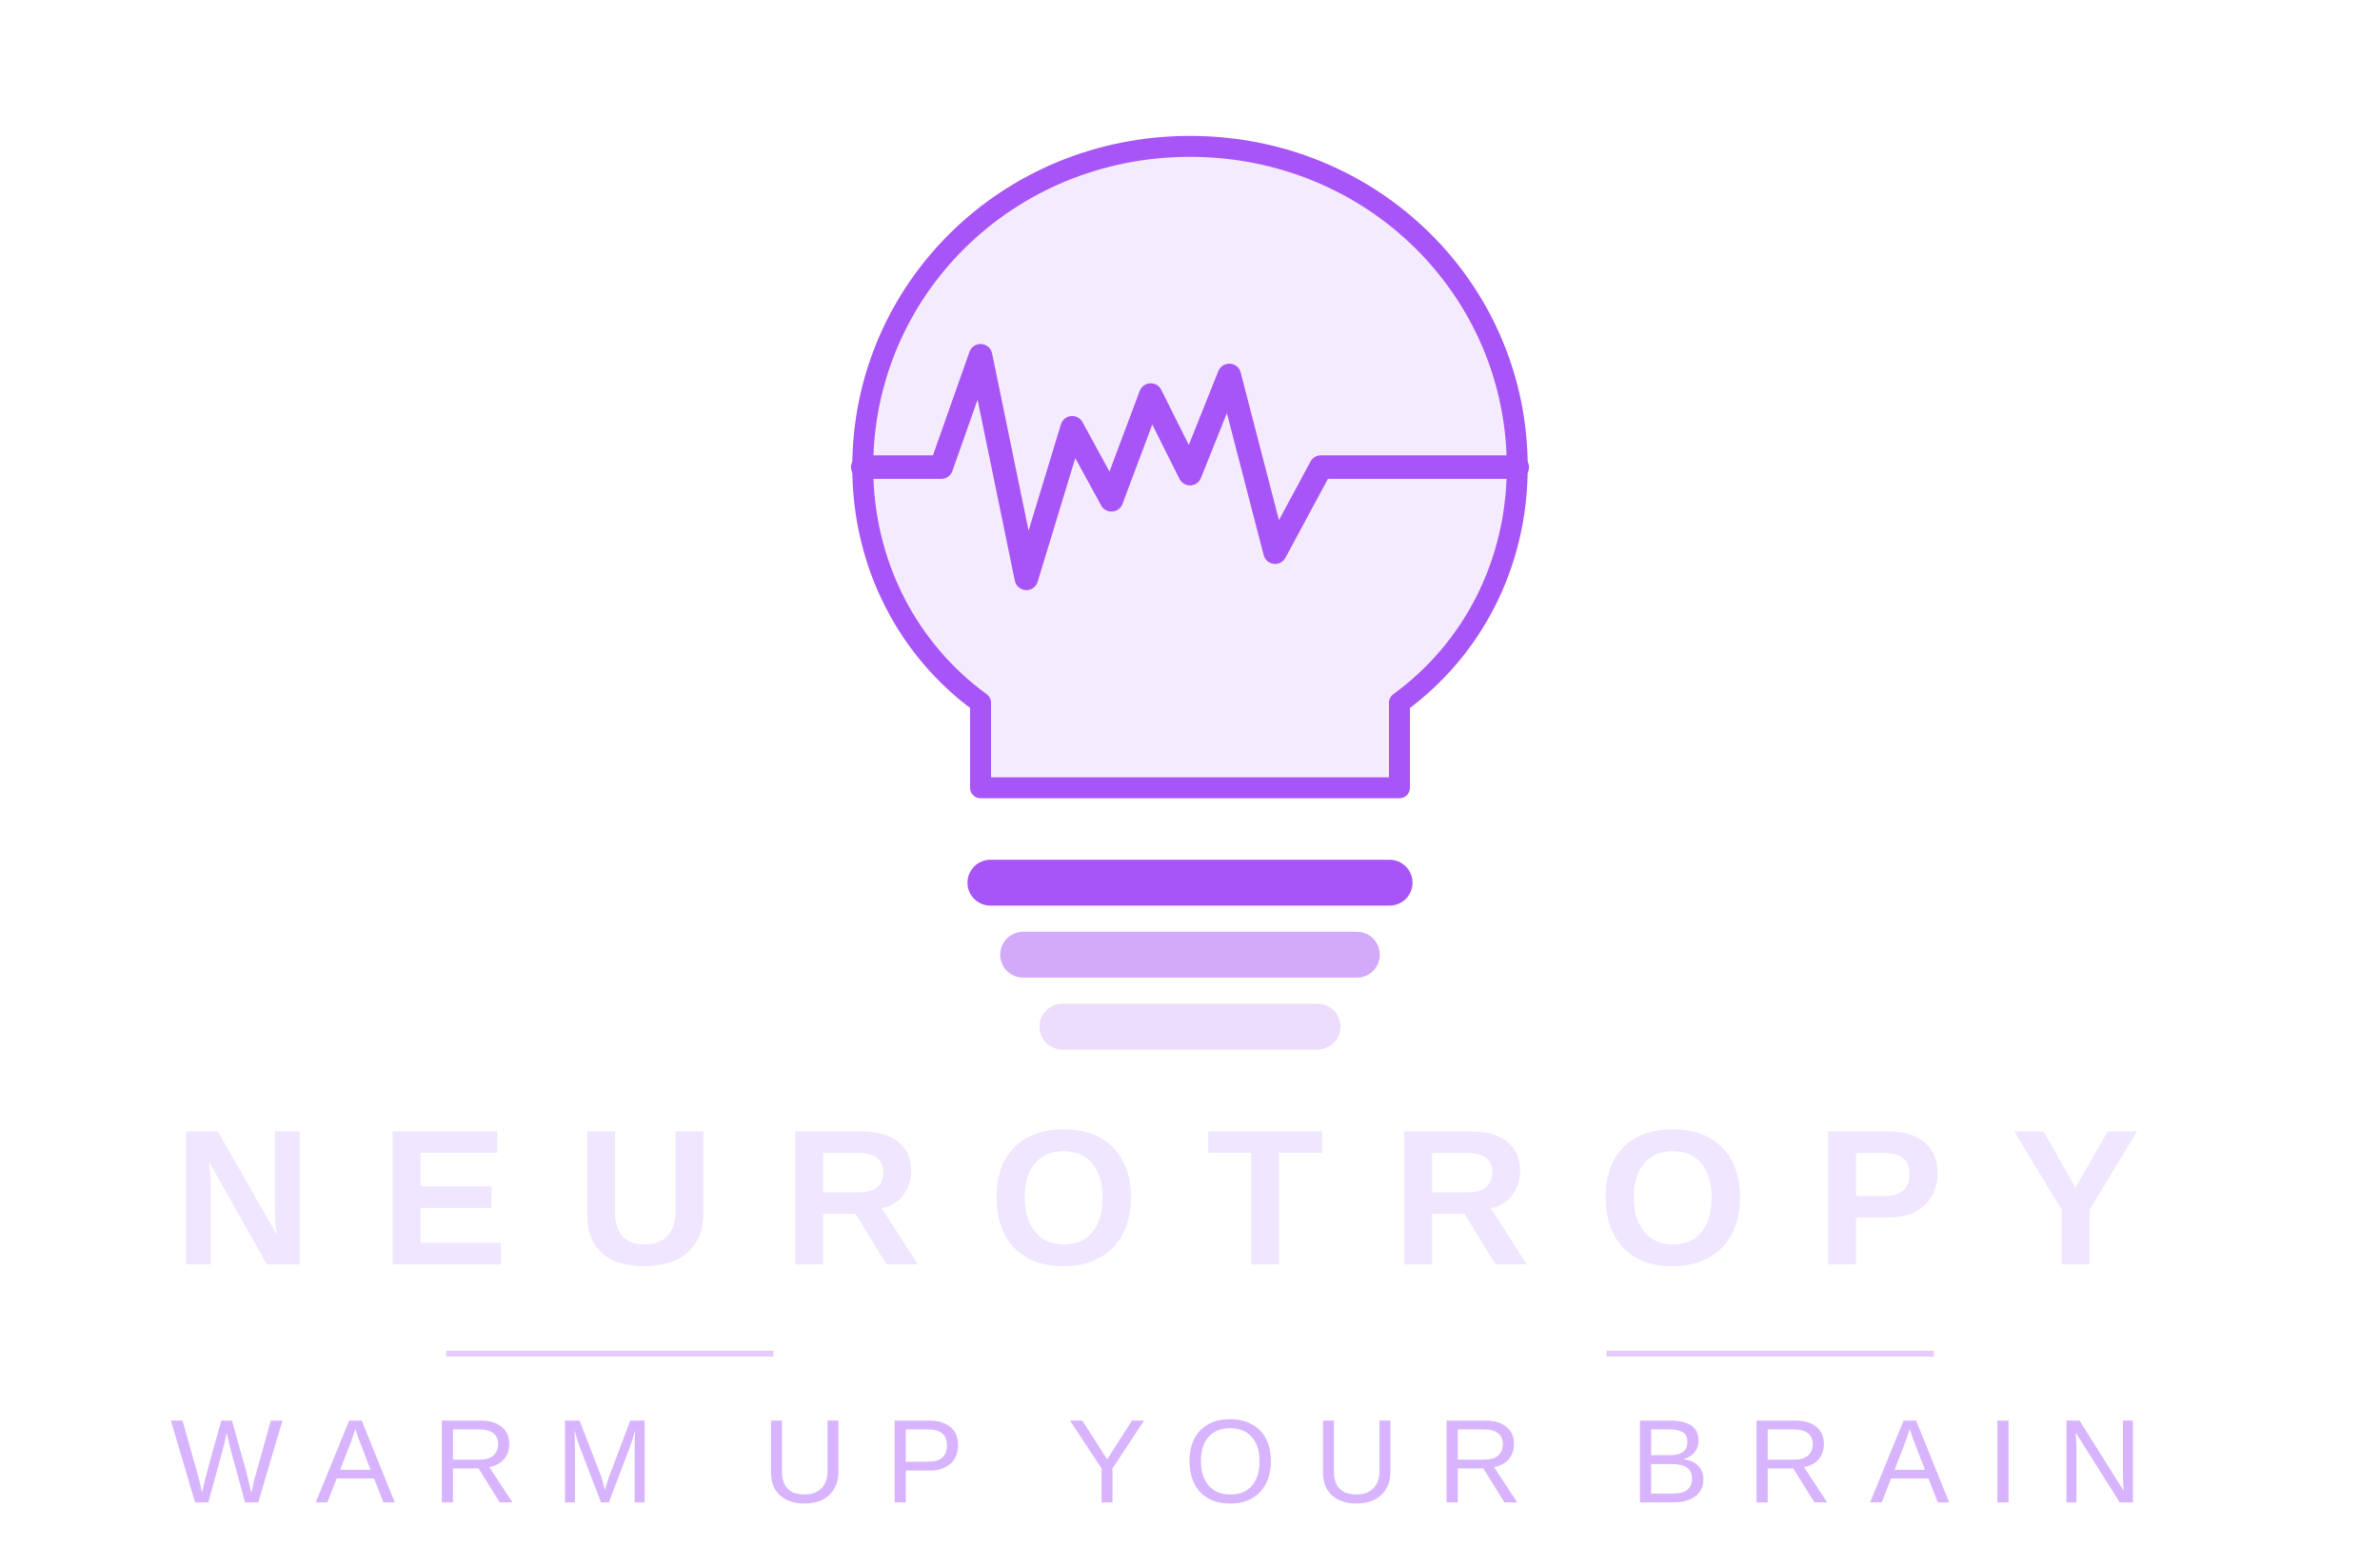
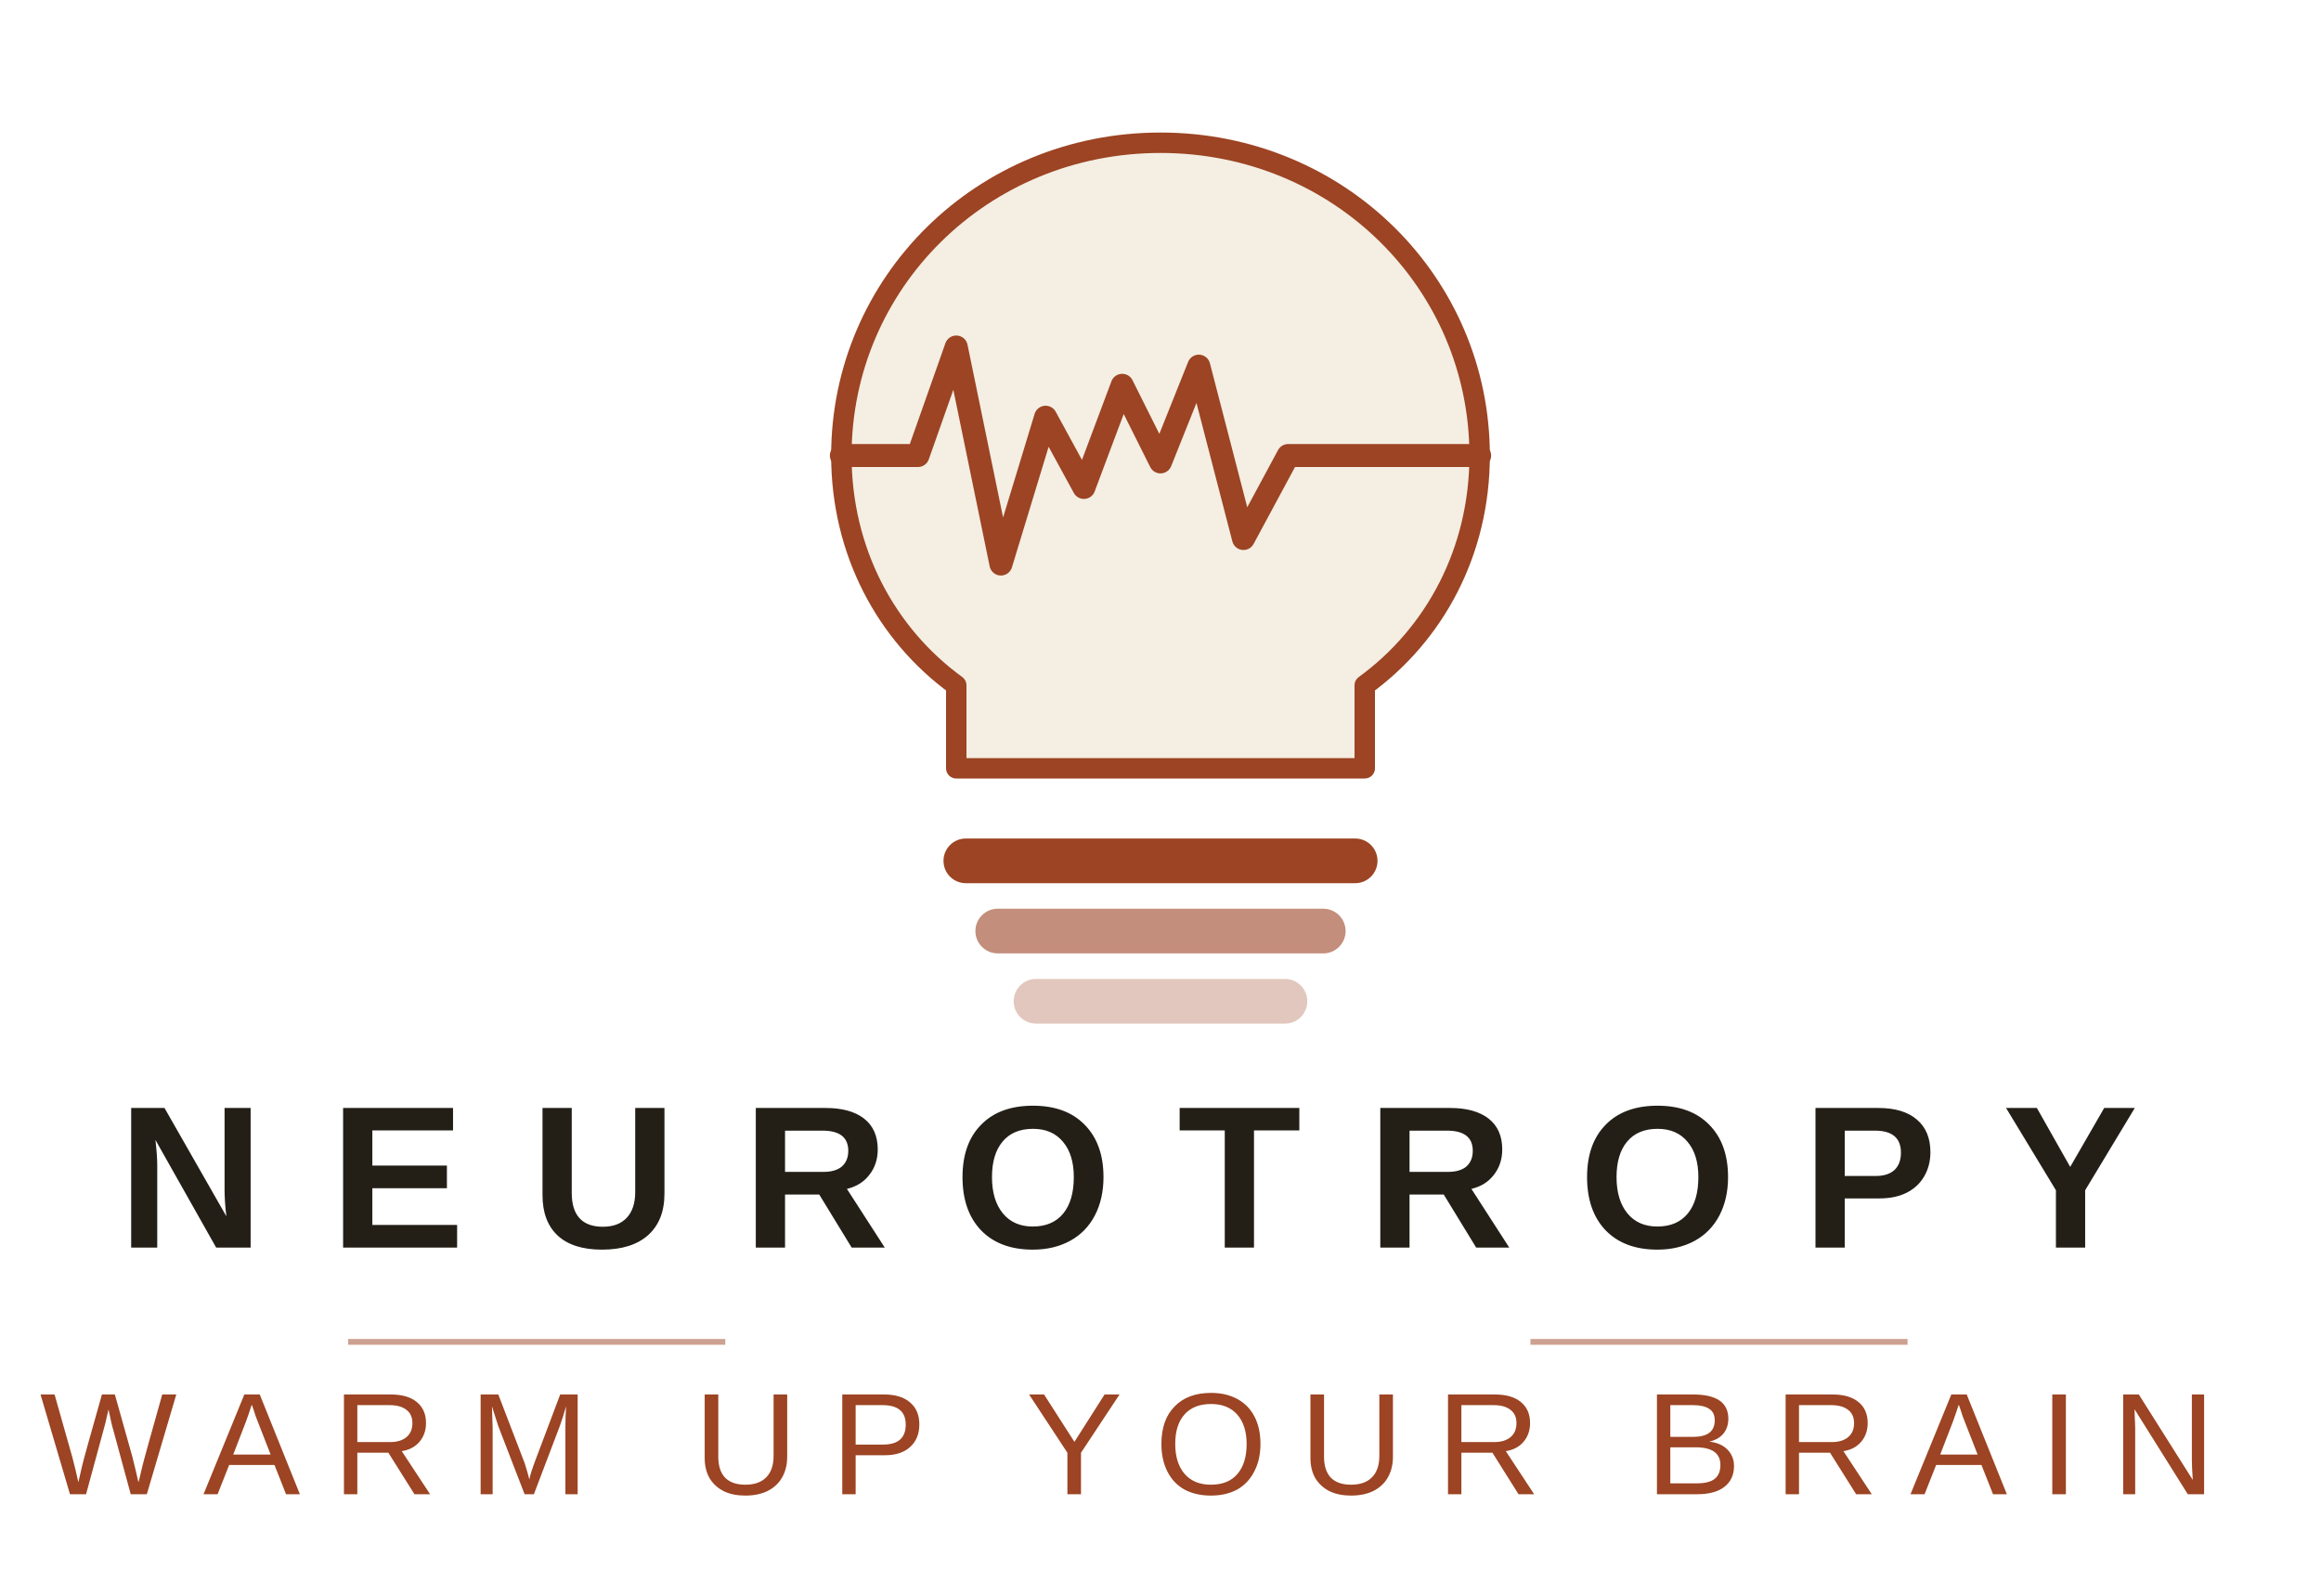
- <svg xmlns="http://www.w3.org/2000/svg" width="160" height="104" viewBox="0 0 160 104" fill="none">
+ <svg xmlns="http://www.w3.org/2000/svg" width="160" height="110" viewBox="0 0 160 110" fill="none">
  <g transform="translate(80,38) scale(0.88) translate(-80,-38)">
-     <path d="M80 6C66 6 55 17 55 30.5c0 7.5 3.5 14 9 18v6.5h32v-6.5c5.5-4 9-10.5 9-18C105 17 94 6 80 6z" fill="rgba(168,85,247,0.12)" stroke="#a855f7" stroke-width="1.6" stroke-linejoin="round" />
-     <rect x="63" y="60.5" width="34" height="3.5" rx="1.75" fill="#a855f7" />
-     <rect x="65.5" y="66" width="29" height="3.5" rx="1.75" fill="rgba(168,85,247,0.5)" />
-     <rect x="68.5" y="71.5" width="23" height="3.5" rx="1.75" fill="rgba(168,85,247,0.2)" />
-     <polyline points="55,30.5 61,30.5 64,22 67.5,39 71,27.5 74,33 77,25 80,31 83,23.5 86.5,37 90,30.5 96,30.5 105,30.5" stroke="#a855f7" stroke-width="1.8" fill="none" stroke-linecap="round" stroke-linejoin="round" />
+     <path d="M80 6C66 6 55 17 55 30.5c0 7.5 3.5 14 9 18v6.5h32v-6.5c5.5-4 9-10.5 9-18C105 17 94 6 80 6z" fill="#F4EEE3" stroke="#9C4423" stroke-width="1.6" stroke-linejoin="round" />
+     <rect x="63" y="60.5" width="34" height="3.5" rx="1.75" fill="#9C4423" />
+     <rect x="65.5" y="66" width="29" height="3.5" rx="1.75" fill="rgba(156,68,35,0.6)" />
+     <rect x="68.5" y="71.5" width="23" height="3.5" rx="1.75" fill="rgba(156,68,35,0.3)" />
+     <polyline points="55,30.5 61,30.5 64,22 67.5,39 71,27.5 74,33 77,25 80,31 83,23.5 86.5,37 90,30.5 96,30.5 105,30.5" stroke="#9C4423" stroke-width="1.8" fill="none" stroke-linecap="round" stroke-linejoin="round" />
  </g>
-   <text x="77.75" y="85" text-anchor="middle" font-family="-apple-system,'Helvetica Neue',Arial,sans-serif" font-weight="700" font-size="13" letter-spacing="4.5" fill="#f0e6ff">NEUROTROPY</text>
-   <line x1="30" y1="91" x2="52" y2="91" stroke="#a855f7" stroke-width="0.4" opacity="0.3" />
-   <line x1="108" y1="91" x2="130" y2="91" stroke="#a855f7" stroke-width="0.4" opacity="0.3" />
-   <text x="77.75" y="101" text-anchor="middle" font-family="-apple-system,'Helvetica Neue',Arial,sans-serif" font-weight="400" font-size="8" letter-spacing="2.5" fill="#d8b4fe">WARM UP YOUR BRAIN</text>
+   <text x="77.75" y="86" text-anchor="middle" font-family="-apple-system,'Helvetica Neue',Arial,sans-serif" font-weight="700" font-size="14" letter-spacing="4.5" fill="#231F17">NEUROTROPY</text>
+   <line x1="24" y1="92.5" x2="50" y2="92.5" stroke="#9C4423" stroke-width="0.4" opacity="0.5" />
+   <line x1="105.5" y1="92.5" x2="131.5" y2="92.5" stroke="#9C4423" stroke-width="0.4" opacity="0.5" />
+   <text x="77.75" y="103" text-anchor="middle" font-family="-apple-system,'Helvetica Neue',Arial,sans-serif" font-weight="500" font-size="10" letter-spacing="2.2" fill="#9C4423">WARM UP YOUR BRAIN</text>
</svg>
